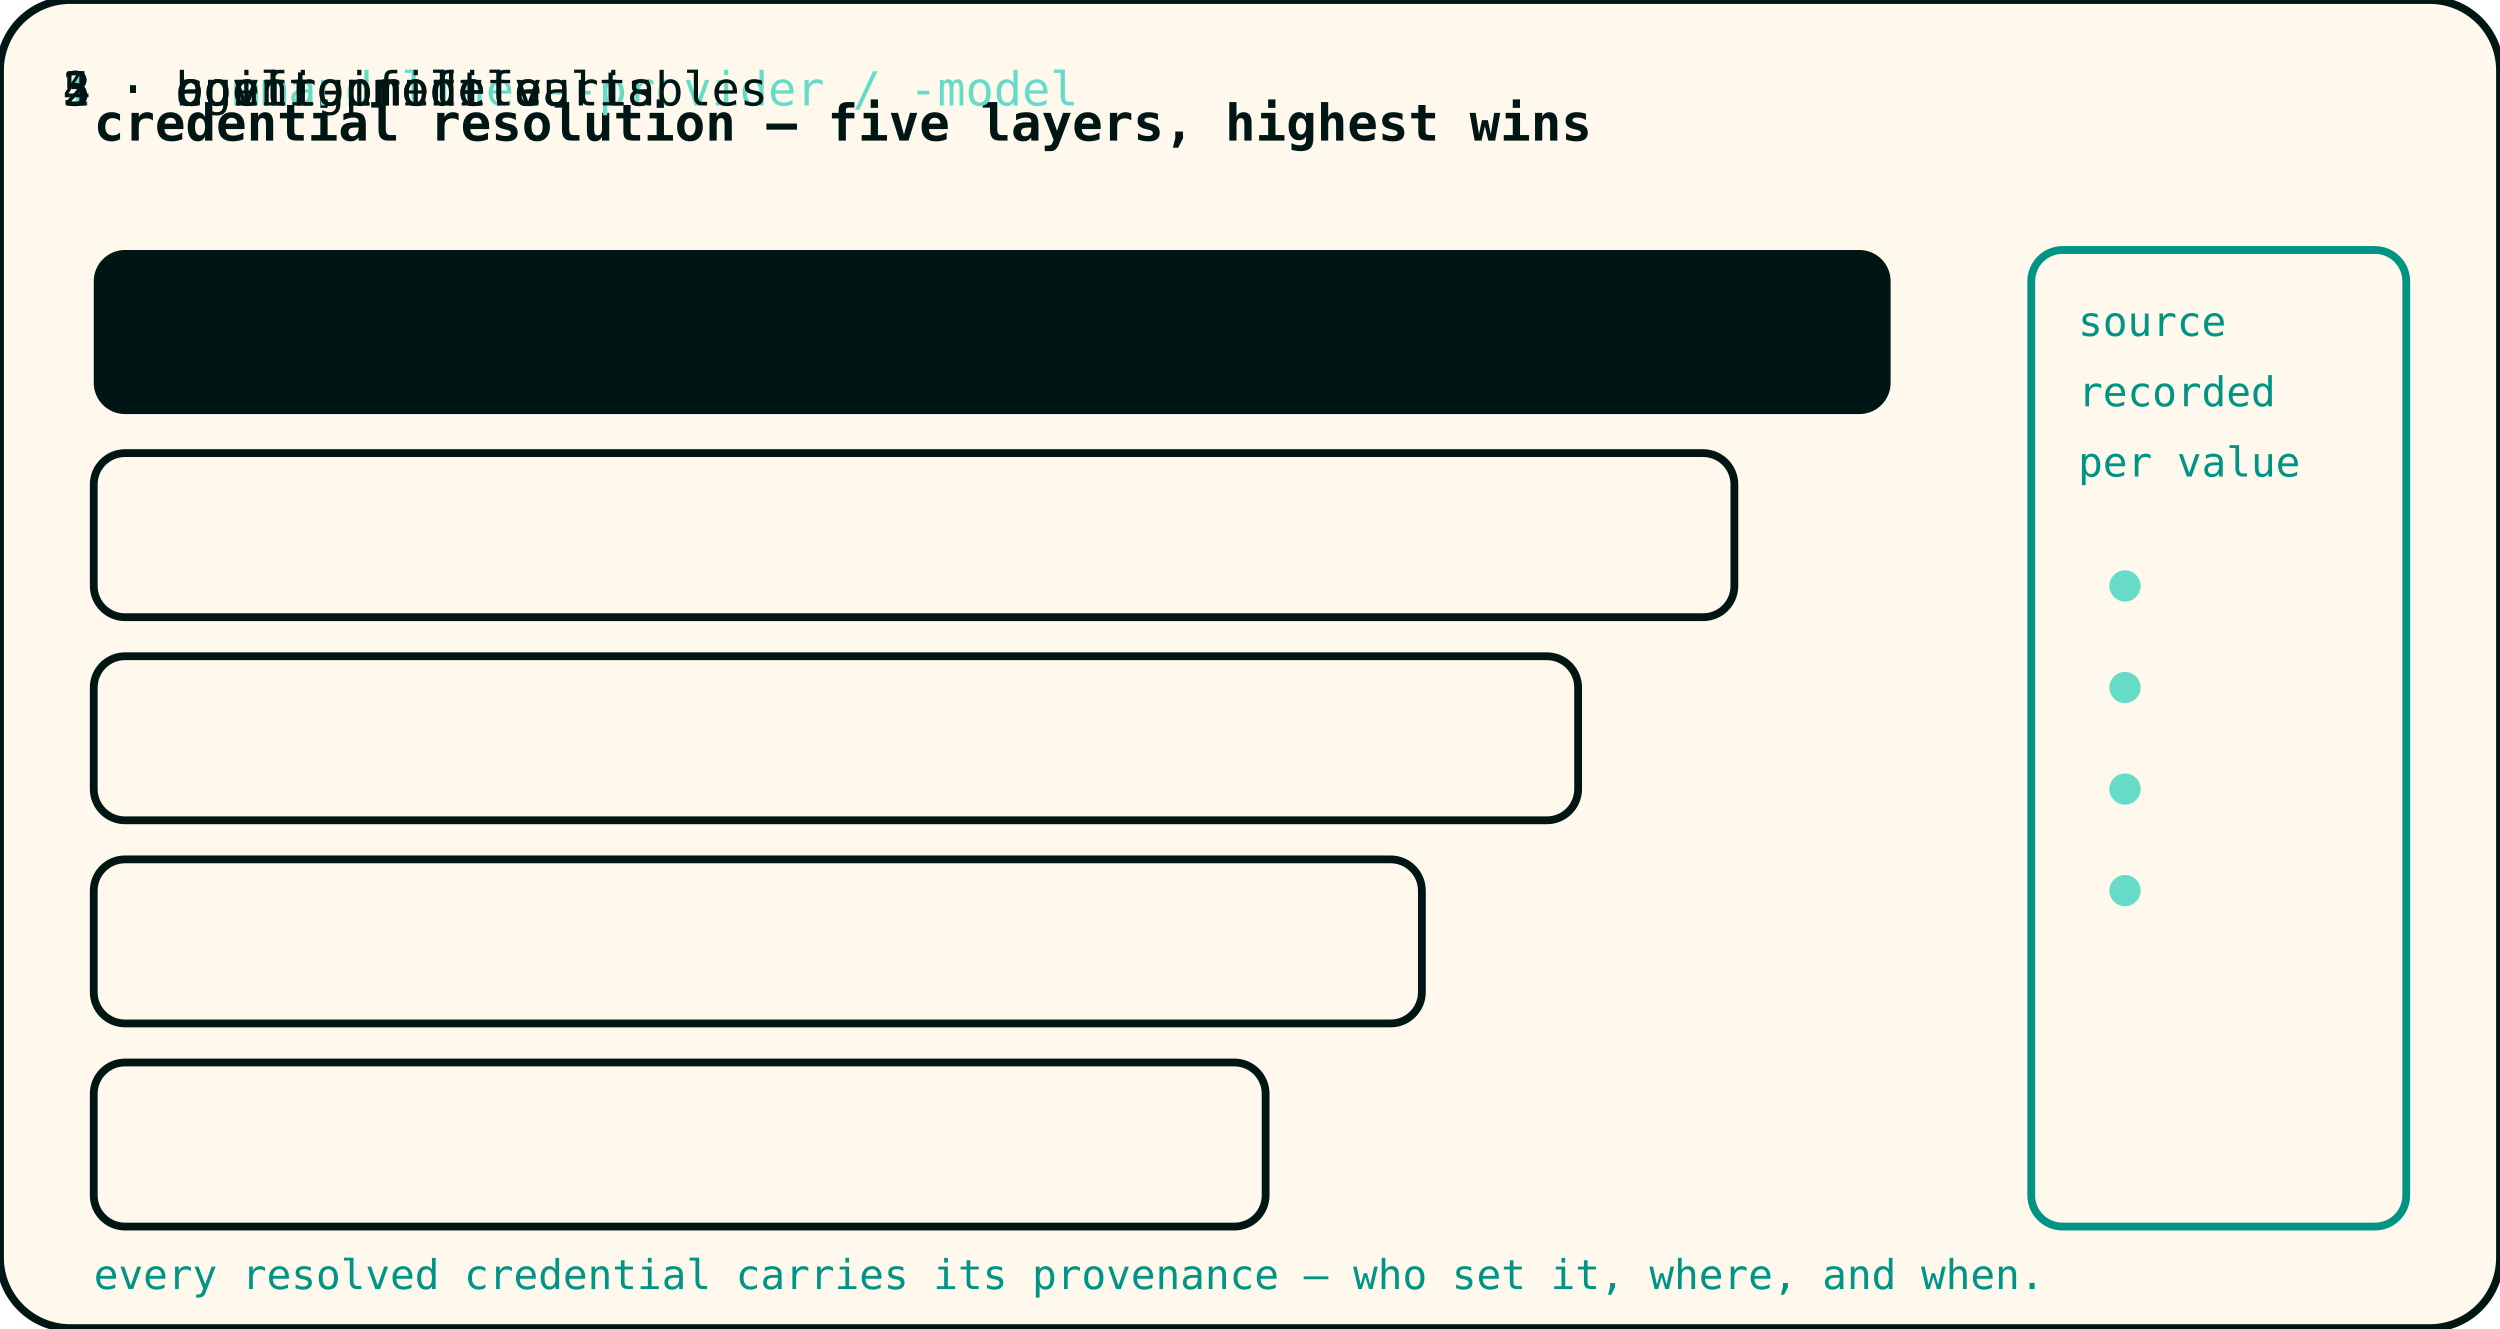
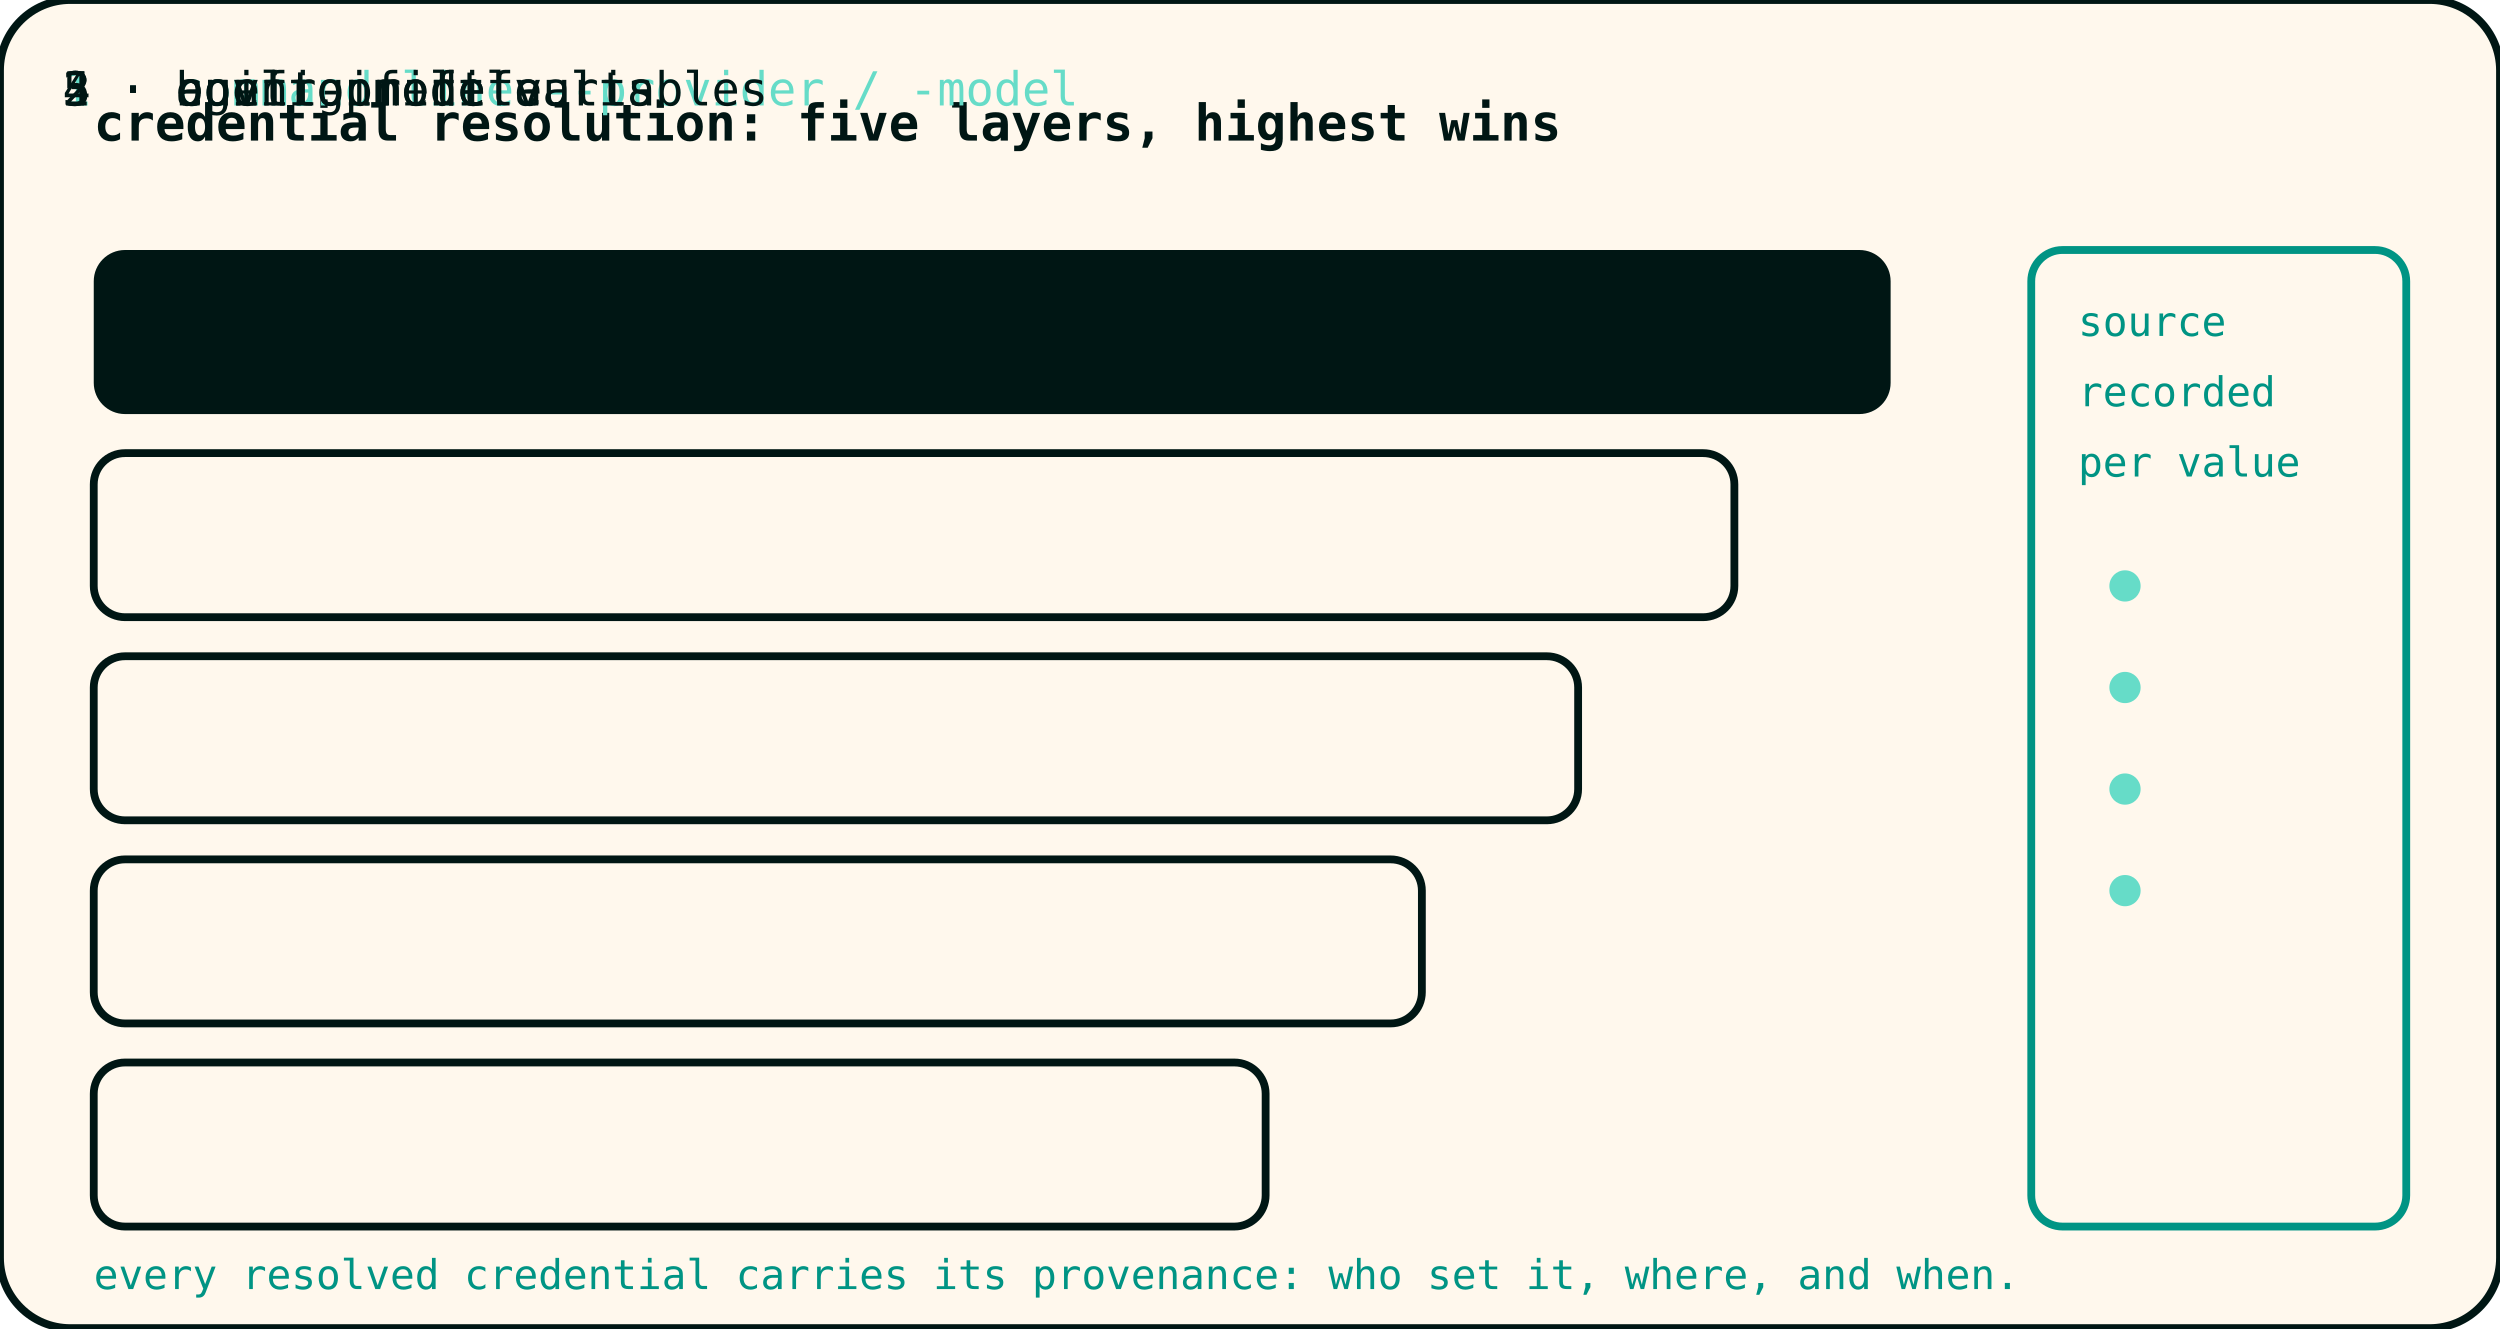
<svg xmlns="http://www.w3.org/2000/svg" viewBox="0 0 640 340" width="640" height="340" role="img" aria-label="Five-layer credential resolution with provenance: command line, environment, config file, agent profile, then built-in defaults">
  <style>
    .box { fill: #FFF8ED; stroke: #001614; stroke-width: 2; }
    .lbl { font-family: 'Geist Mono', ui-monospace, monospace; font-size: 13px; fill: #001614; }
    .sub { font-family: 'Geist Mono', ui-monospace, monospace; font-size: 10.5px; fill: #009484; }
    .mono { font-family: 'Geist Mono', ui-monospace, monospace; }
    .layer { animation: scan 3.2s ease-in-out infinite; }
    @keyframes scan { 0%,100%{ opacity:.5 } 50%{ opacity:1 } }
    .l2 { animation-delay: .45s; } .l3 { animation-delay: .9s; } .l4 { animation-delay: 1.35s; } .l5 { animation-delay: 1.8s; }
    @media (prefers-reduced-motion: reduce){ .layer{ animation:none; opacity:.85 } }
  </style>
  <rect x="0" y="0" width="640" height="340" rx="18" class="box" />
-   <text x="24" y="36" class="lbl" font-weight="bold">credential resolution — five layers, highest wins</text>
+   <text x="24" y="36" class="lbl" font-weight="bold">credential resolution: five layers, highest wins</text>
  <g font-family="'Geist Mono',ui-monospace,monospace" font-size="12">
    <g class="layer">
      <rect x="24" y="64" width="460" height="42" rx="8" fill="#001614" />
      <text x="16" y="27" fill="#66DCC8">1 · command line --provider / -model</text>
    </g>
    <g class="layer l2">
      <rect x="24" y="116" width="420" height="42" rx="8" class="box" />
      <text x="16" y="27" fill="#001614">2 · environment variables</text>
    </g>
    <g class="layer l3">
      <rect x="24" y="168" width="380" height="42" rx="8" class="box" />
      <text x="16" y="27" fill="#001614">3 · config file</text>
    </g>
    <g class="layer l4">
      <rect x="24" y="220" width="340" height="42" rx="8" class="box" />
      <text x="16" y="27" fill="#001614">4 · agent profile</text>
    </g>
    <g class="layer l5">
      <rect x="24" y="272" width="300" height="42" rx="8" class="box" />
      <text x="16" y="27" fill="#001614">5 · built-in defaults</text>
    </g>
  </g>
  <g transform="translate(520 64)">
    <rect width="96" height="250" rx="8" fill="#FFF8ED" stroke="#009484" stroke-width="2" />
    <text x="12" y="22" class="sub">source</text>
    <text x="12" y="40" class="sub">recorded</text>
    <text x="12" y="58" class="sub">per value</text>
    <g fill="#66DCC8">
      <circle cx="24" cy="86" r="4" />
      <circle cx="24" cy="112" r="4" />
      <circle cx="24" cy="138" r="4" />
      <circle cx="24" cy="164" r="4" />
    </g>
  </g>
-   <text x="24" y="330" class="sub">every resolved credential carries its provenance — who set it, where, and when.</text>
+   <text x="24" y="330" class="sub">every resolved credential carries its provenance: who set it, where, and when.</text>
</svg>
